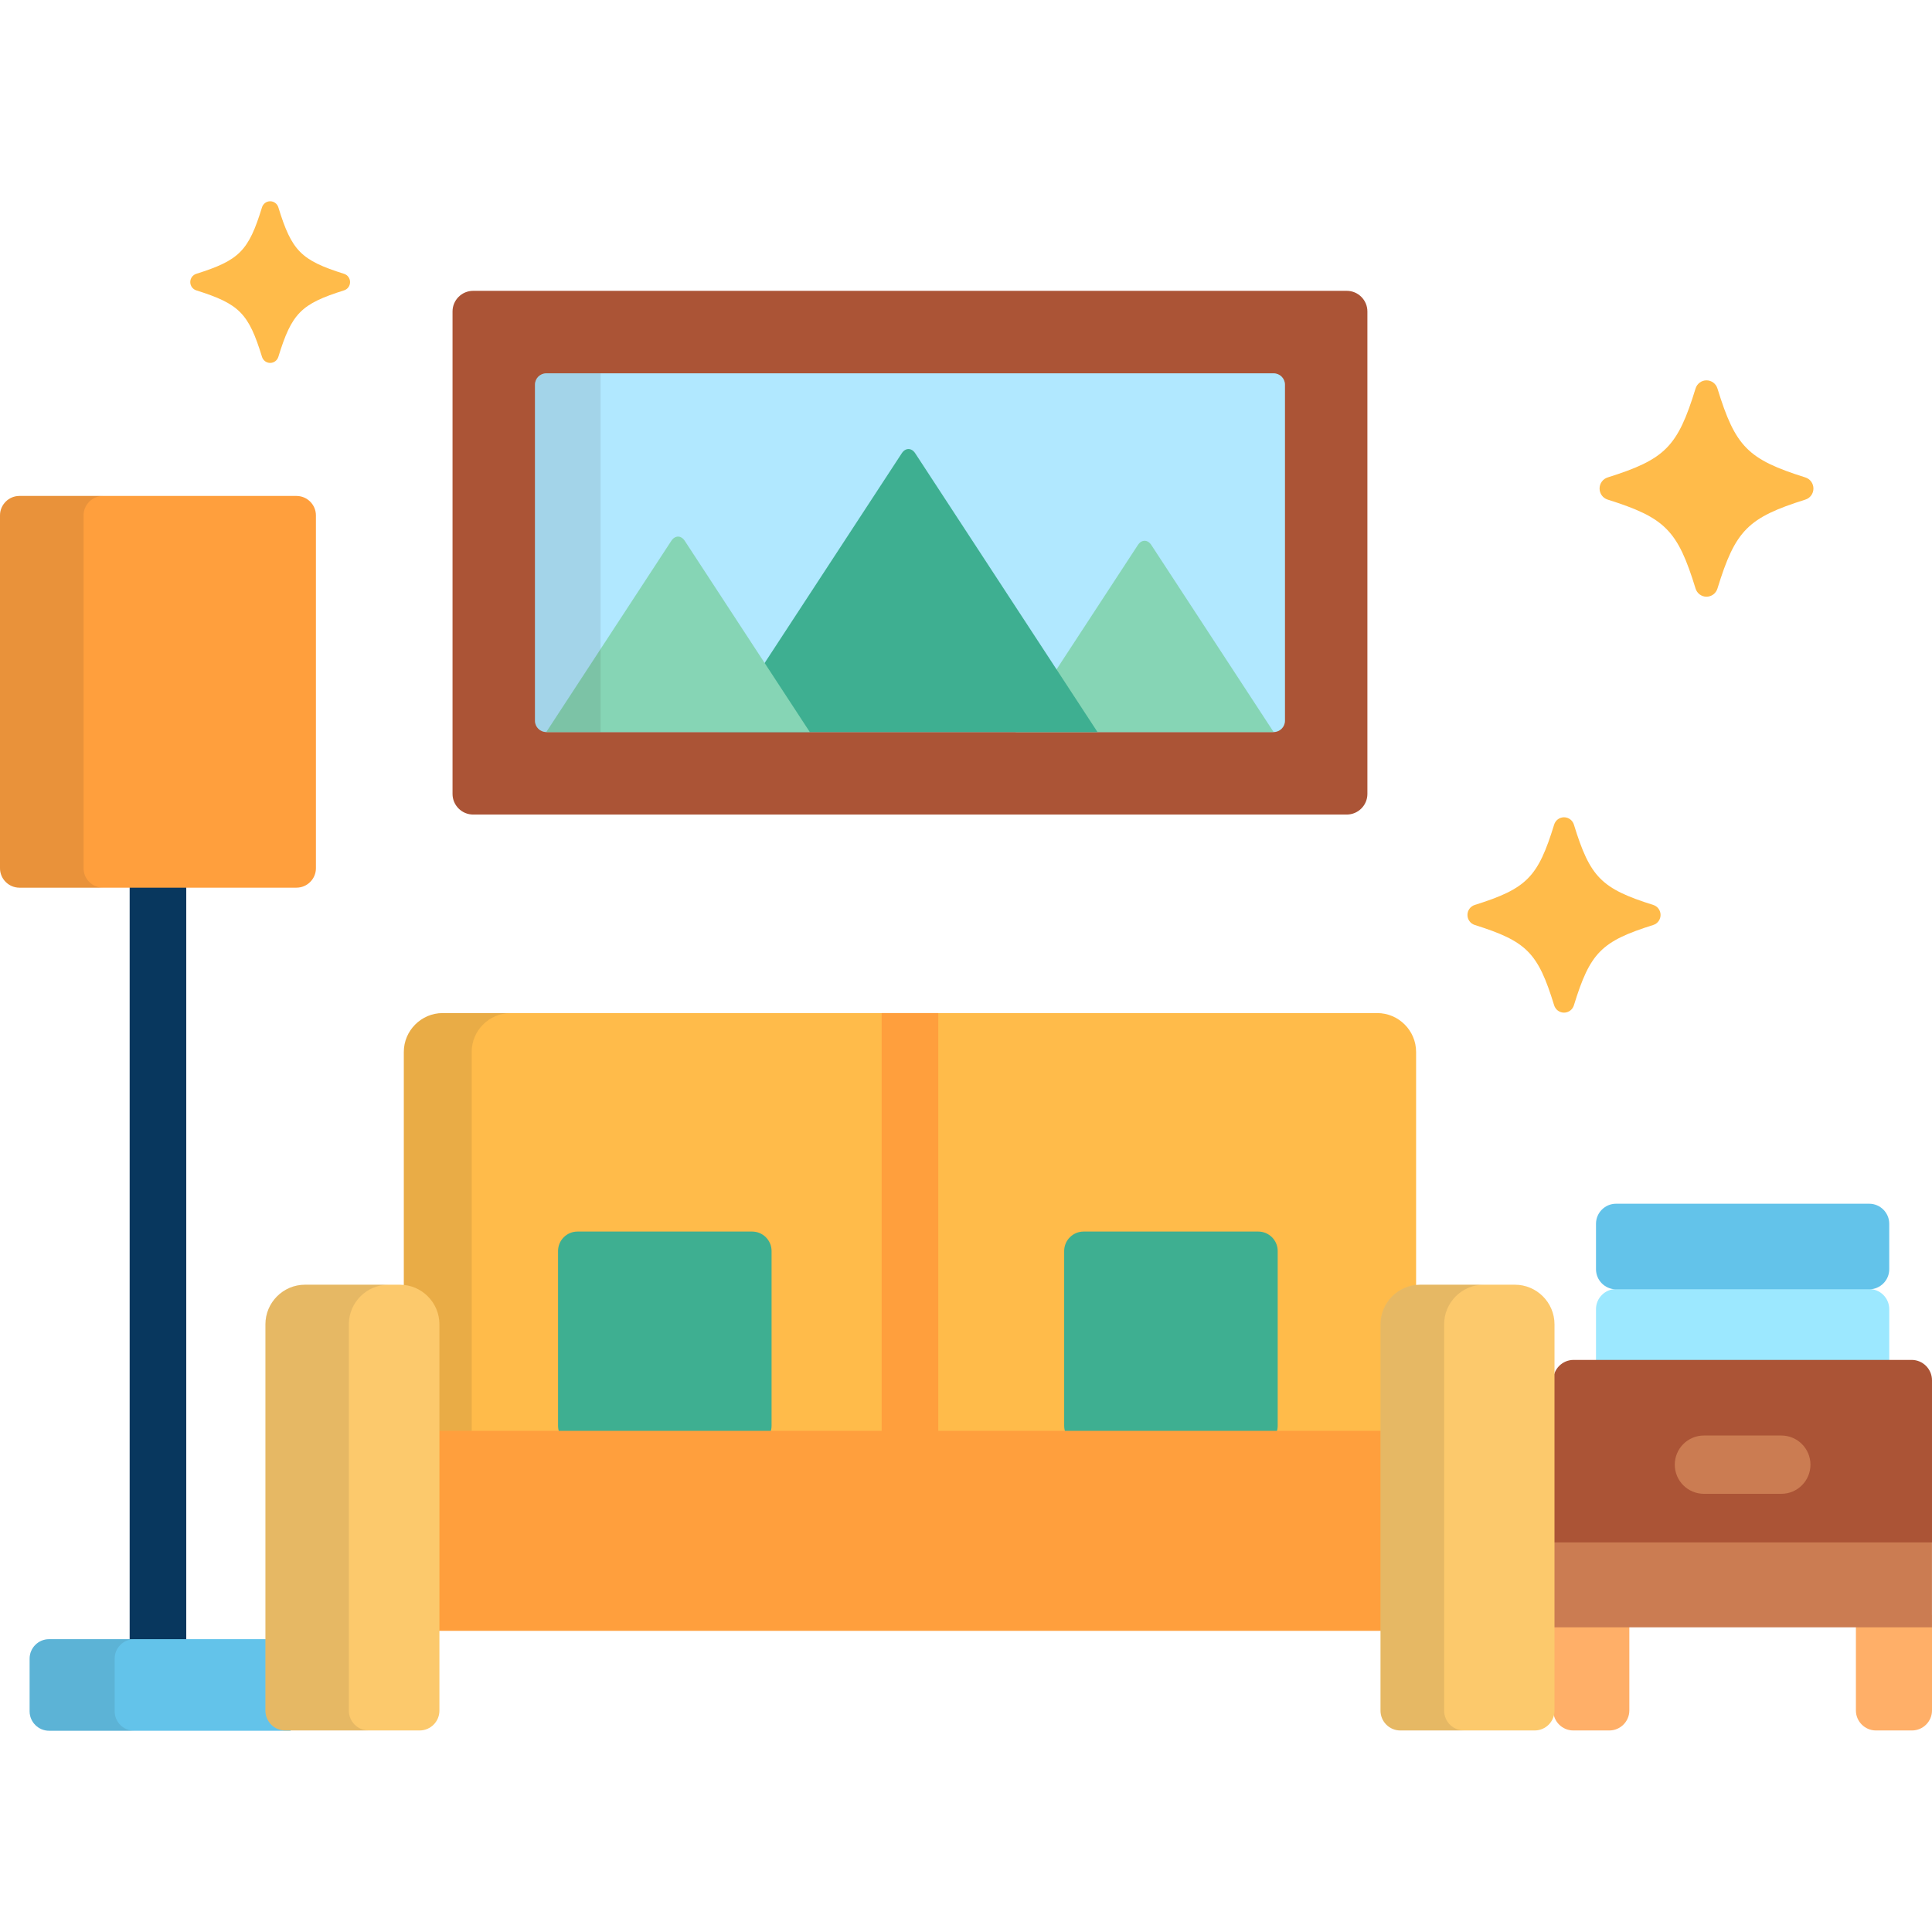
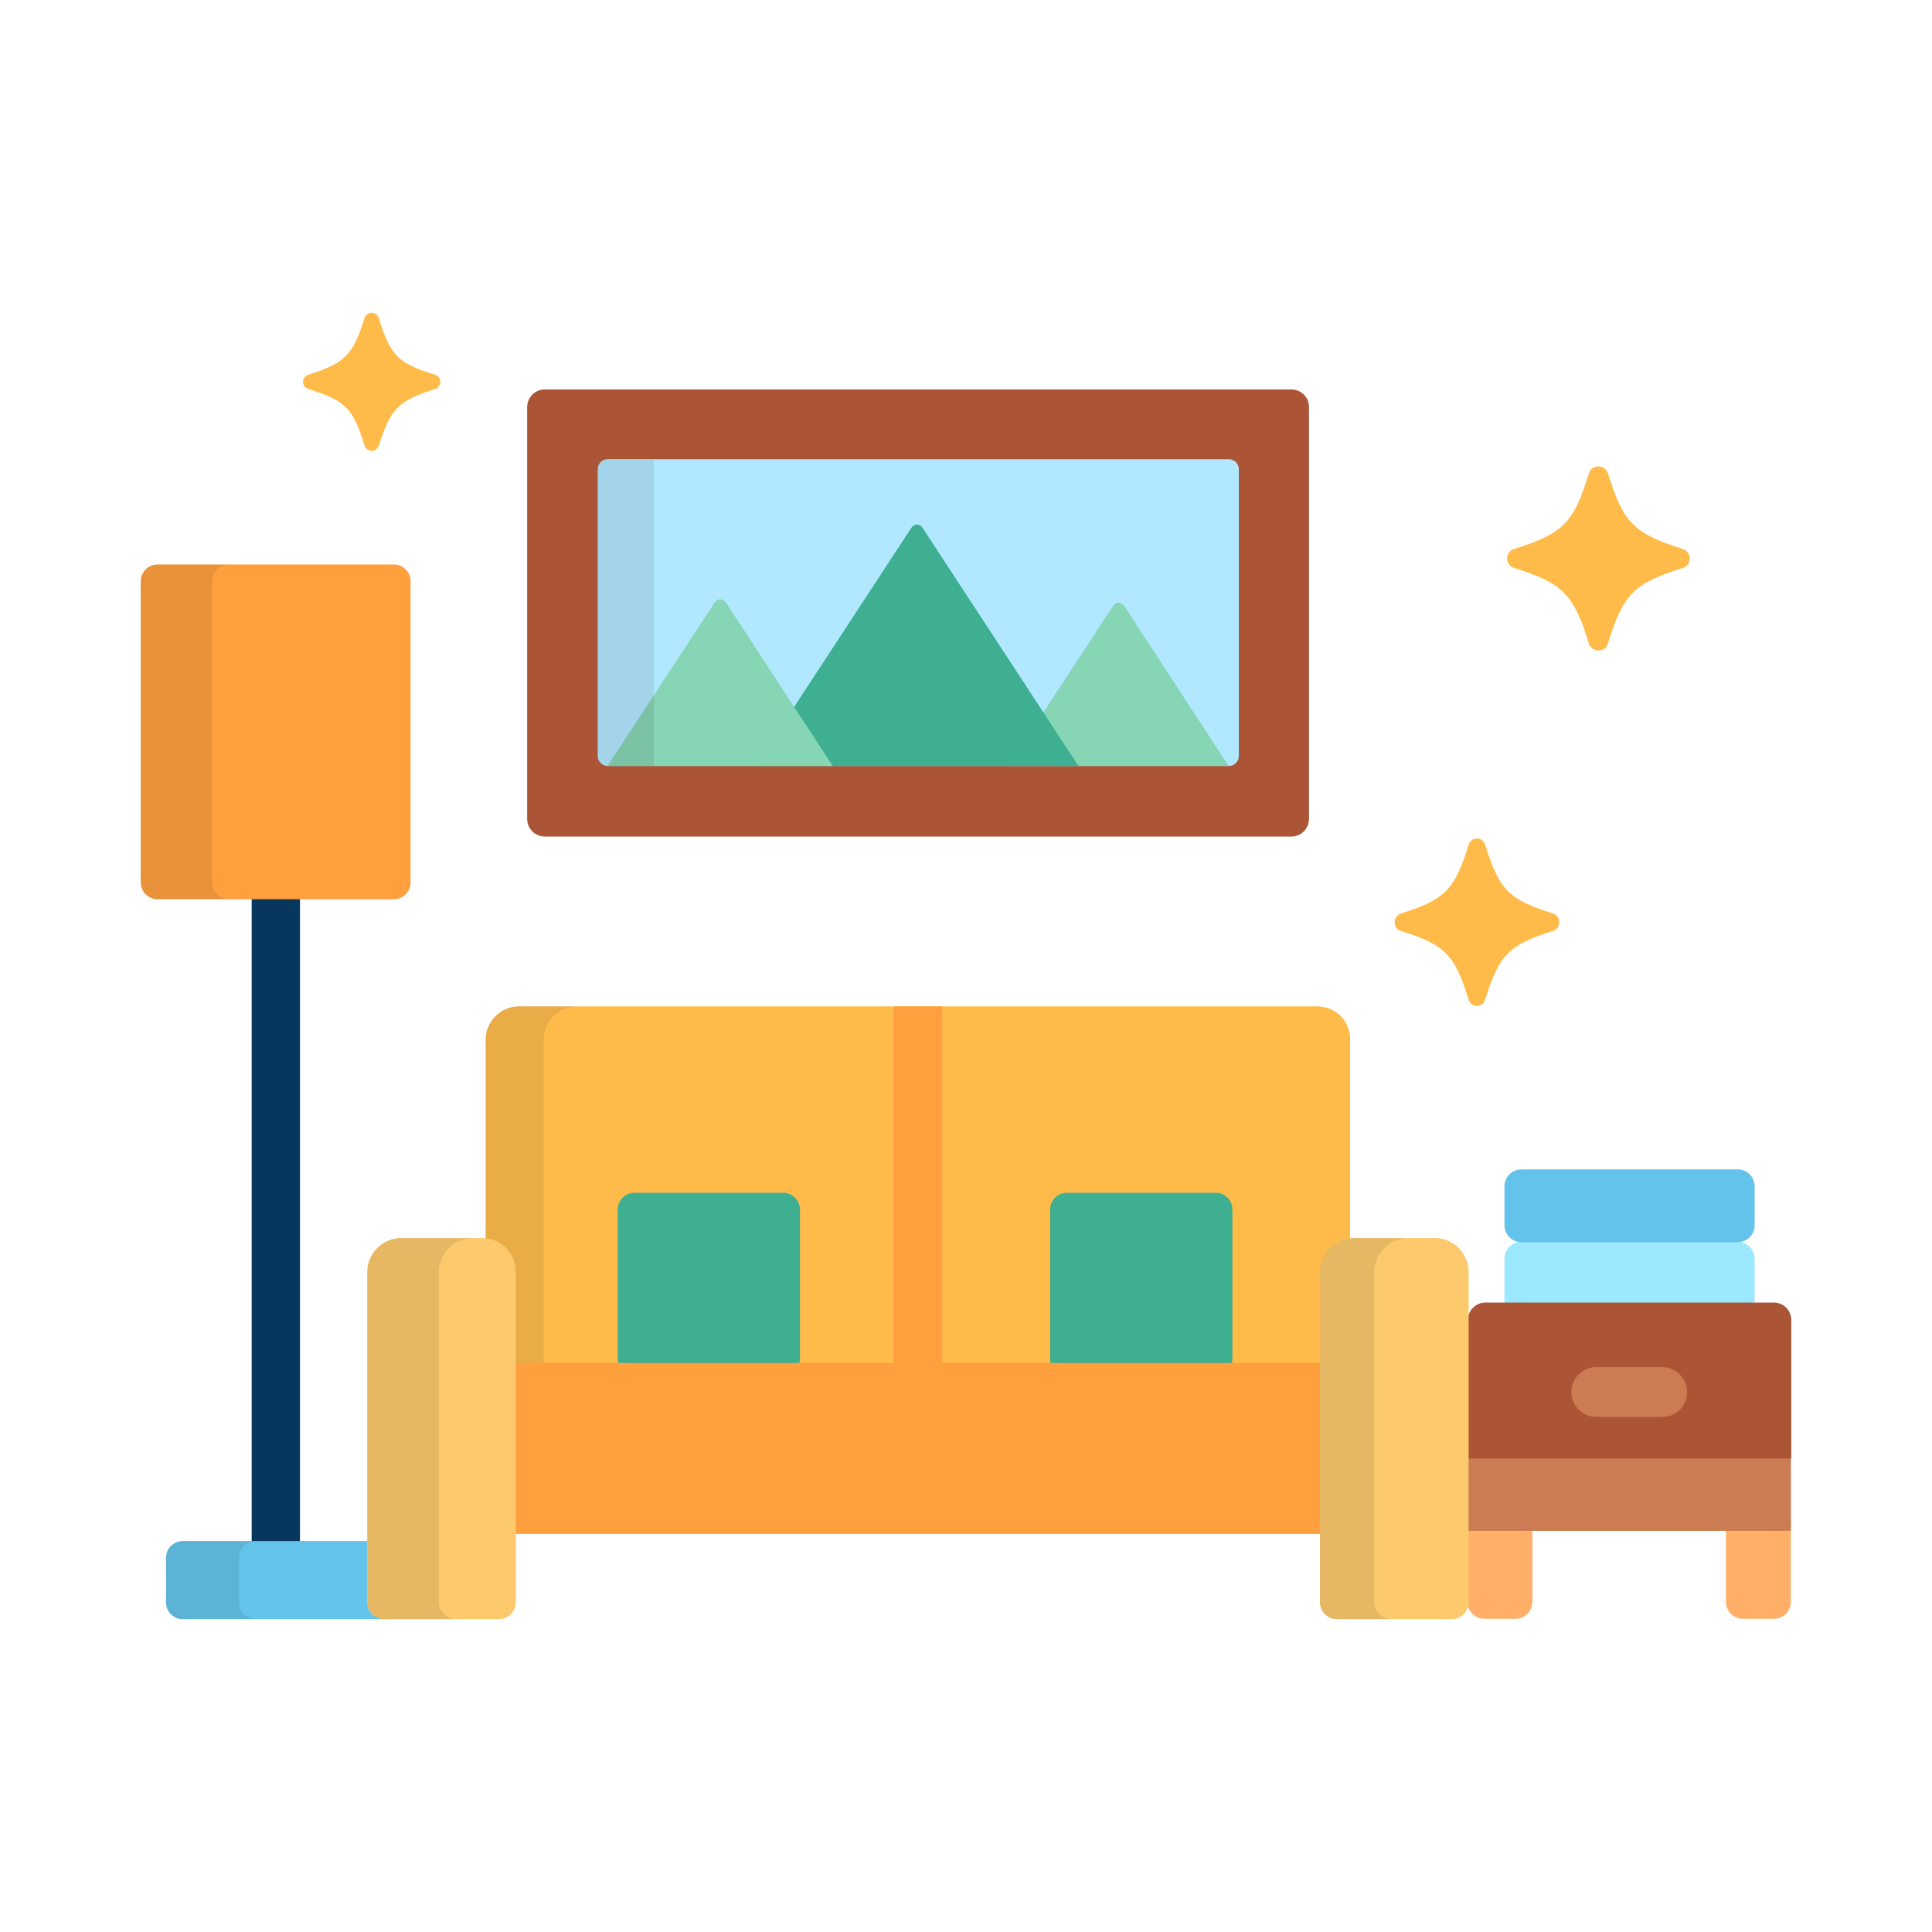
- <svg xmlns="http://www.w3.org/2000/svg" version="1.1" id="Capa_1" x="0px" y="0px" viewBox="0 0 512.001 512.001" style="enable-background:new 0 0 512.001 512.001;" xml:space="preserve">
-   <path style="fill:#9CE8FF;" d="M500.668,363.64v-16.718c0-2.918-2.388-5.306-5.305-5.306h-67.1c-2.918,0-5.305,2.388-5.305,5.306  v16.718H500.668z" />
+ <svg xmlns="http://www.w3.org/2000/svg" version="1.1" id="Capa_1" x="0px" y="0px" viewBox="0 0 512 512" style="enable-background:new 0 0 512 512;" xml:space="preserve">
+   <style type="text/css">
+ 	.st0{fill:#9CE8FF;}
+ 	.st1{fill:#FFAF68;}
+ 	.st2{fill:#CB7C52;}
+ 	.st3{fill:#AB5436;}
+ 	.st4{fill:#08375E;}
+ 	.st5{fill:#63C3EA;}
+ 	.st6{opacity:0.1;}
+ 	.st7{fill:#231F20;}
+ 	.st8{fill:#FF9F3D;}
+ 	.st9{opacity:0.1;fill:#231F20;enable-background:new    ;}
+ 	.st10{fill:#FFBB4A;}
+ 	.st11{fill:#3EAF91;}
+ 	.st12{fill:#FCC96C;}
+ 	.st13{fill:#B1E8FF;}
+ 	.st14{fill:#86D5B5;}
+ </style>
+   <path class="st0" d="M465,347.9v-14.3c0-2.5-2-4.5-4.5-4.5h-57.3c-2.5,0-4.5,2-4.5,4.5v14.3H465z" />
  <g>
-     <path style="fill:#FFAF68;" d="M411.625,428v25.286c0,2.918,2.388,5.306,5.306,5.306h9.556c2.918,0,5.305-2.388,5.305-5.306V428   H411.625z" />
-     <path style="fill:#FFAF68;" d="M491.834,453.286c0,2.918,2.387,5.306,5.305,5.306h9.557c2.917,0,5.305-2.388,5.305-5.306V428   h-20.166v25.286H491.834z" />
+     <path class="st1" d="M388.9,402.9v21.6c0,2.5,2,4.5,4.5,4.5h8.2c2.5,0,4.5-2,4.5-4.5v-21.6H388.9z" />
+     <path class="st1" d="M457.4,424.5c0,2.5,2,4.5,4.5,4.5h8.2c2.5,0,4.5-2,4.5-4.5v-21.6h-17.2L457.4,424.5L457.4,424.5z" />
  </g>
-   <rect x="411.62" y="405.36" style="fill:#CB7C52;" width="100.37" height="25.899" />
-   <path style="fill:#AB5436;" d="M506.603,360.389h-89.582c-2.968,0-5.397,2.429-5.397,5.399v42.961H512v-42.961  C512,362.817,509.572,360.389,506.603,360.389z" />
-   <path style="fill:#CB7C52;" d="M472.066,395.879H451.56c-4.267,0-7.725-3.458-7.725-7.725c0-4.268,3.458-7.725,7.725-7.725h20.506  c4.268,0,7.725,3.457,7.725,7.725C479.791,392.421,476.334,395.879,472.066,395.879z" />
-   <path style="fill:#08375E;" d="M49.361,437.732V221.416c0-4.143-3.357-7.5-7.5-7.5s-7.5,3.357-7.5,7.5v216.316H49.361z" />
-   <path style="fill:#63C3EA;" d="M77,434.398H13.001c-2.833,0-5.151,2.318-5.151,5.15v13.967c0,2.832,2.318,5.15,5.151,5.15H77  V434.398z" />
-   <g style="opacity:0.1;">
-     <path style="fill:#231F20;" d="M30.391,453.516v-13.967c0-2.832,2.317-5.15,5.15-5.15h-22.54c-2.833,0-5.151,2.318-5.151,5.15   v13.967c0,2.832,2.318,5.15,5.151,5.15h22.54C32.708,458.666,30.391,456.348,30.391,453.516z" />
+   <rect x="388.9" y="383.6" class="st2" width="85.7" height="22.1" />
+   <path class="st3" d="M470.1,345.2h-76.5c-2.5,0-4.6,2.1-4.6,4.6v36.7h85.7v-36.7C474.7,347.2,472.6,345.2,470.1,345.2z" />
+   <path class="st2" d="M440.6,375.5H423c-3.6,0-6.6-3-6.6-6.6c0-3.6,3-6.6,6.6-6.6h17.5c3.6,0,6.6,3,6.6,6.6  C447.2,372.5,444.2,375.5,440.6,375.5z" />
+   <path class="st4" d="M79.5,411.2V226.5c0-3.5-2.9-6.4-6.4-6.4c-3.5,0-6.4,2.9-6.4,6.4v184.8H79.5z" />
+   <path class="st5" d="M103.1,408.4H48.4c-2.4,0-4.4,2-4.4,4.4v11.9c0,2.4,2,4.4,4.4,4.4h54.7V408.4z" />
+   <g class="st6">
+     <path class="st7" d="M63.3,424.7v-11.9c0-2.4,2-4.4,4.4-4.4H48.4c-2.4,0-4.4,2-4.4,4.4v11.9c0,2.4,2,4.4,4.4,4.4h19.3   C65.3,429.1,63.3,427.1,63.3,424.7z" />
  </g>
-   <path style="fill:#FF9F3D;" d="M83.723,230.091c0,2.833-2.318,5.15-5.151,5.15H5.15c-2.832,0-5.15-2.317-5.15-5.15v-93.507  c0-2.834,2.318-5.151,5.15-5.151h73.421c2.833,0,5.151,2.317,5.151,5.151L83.723,230.091L83.723,230.091z" />
-   <path style="opacity:0.1;fill:#231F20;enable-background:new    ;" d="M22.148,230.091v-93.507c0-2.834,2.318-5.151,5.151-5.151  H5.15c-2.832,0-5.15,2.317-5.15,5.151v93.507c0,2.833,2.318,5.15,5.15,5.15H27.3C24.467,235.241,22.148,232.924,22.148,230.091z" />
-   <path style="fill:#FFBB4A;" d="M364.98,268.475H117.321c-5.666,0-10.302,4.636-10.302,10.302v104.222h268.262V278.776  C375.281,273.11,370.647,268.475,364.98,268.475z" />
-   <path style="opacity:0.1;fill:#231F20;enable-background:new    ;" d="M135.302,268.475h-17.981  c-5.666,0-10.302,4.636-10.302,10.302v104.222H125V278.776C125,273.11,129.636,268.475,135.302,268.475z" />
-   <rect x="233.65" y="268.48" style="fill:#FF9F3D;" width="15" height="114.52" />
+   <path class="st8" d="M108.8,233.9c0,2.4-2,4.4-4.4,4.4H41.7c-2.4,0-4.4-2-4.4-4.4V154c0-2.4,2-4.4,4.4-4.4h62.7c2.4,0,4.4,2,4.4,4.4  L108.8,233.9L108.8,233.9z" />
+   <path class="st9" d="M56.2,233.9V154c0-2.4,2-4.4,4.4-4.4H41.7c-2.4,0-4.4,2-4.4,4.4v79.9c0,2.4,2,4.4,4.4,4.4h18.9  C58.2,238.3,56.2,236.3,56.2,233.9z" />
+   <path class="st10" d="M349.1,266.7H137.5c-4.8,0-8.8,4-8.8,8.8v89h229.1v-89C357.9,270.6,353.9,266.7,349.1,266.7z" />
+   <path class="st9" d="M152.9,266.7h-15.4c-4.8,0-8.8,4-8.8,8.8v89h15.4v-89C144.1,270.6,148.1,266.7,152.9,266.7z" />
+   <rect x="236.9" y="266.7" class="st8" width="12.8" height="97.8" />
  <g>
-     <path style="fill:#3EAF91;" d="M204.474,377.847c0,2.833-2.317,5.151-5.15,5.151h-46.285c-2.833,0-5.15-2.318-5.15-5.151v-46.322   c0-2.832,2.317-5.15,5.15-5.15h46.285c2.833,0,5.15,2.318,5.15,5.15V377.847z" />
-     <path style="fill:#3EAF91;" d="M338.604,377.847c0,2.833-2.317,5.151-5.15,5.151h-46.285c-2.833,0-5.151-2.318-5.151-5.151v-46.322   c0-2.832,2.318-5.15,5.151-5.15h46.285c2.833,0,5.15,2.318,5.15,5.15V377.847z" />
+     <path class="st11" d="M212,360.1c0,2.4-2,4.4-4.4,4.4h-39.5c-2.4,0-4.4-2-4.4-4.4v-39.6c0-2.4,2-4.4,4.4-4.4h39.5   c2.4,0,4.4,2,4.4,4.4V360.1z" />
+     <path class="st11" d="M326.6,360.1c0,2.4-2,4.4-4.4,4.4h-39.5c-2.4,0-4.4-2-4.4-4.4v-39.6c0-2.4,2-4.4,4.4-4.4h39.5   c2.4,0,4.4,2,4.4,4.4V360.1z" />
  </g>
-   <rect x="107.02" y="379.19" style="fill:#FF9F3D;" width="268.26" height="53" />
-   <path style="fill:#FCC96C;" d="M105.971,340.463H80.822c-5.764,0-10.48,4.718-10.48,10.484v102.4c0,2.884,2.357,5.244,5.239,5.244  h35.629c2.882,0,5.24-2.36,5.24-5.244v-102.4C116.451,345.181,111.734,340.463,105.971,340.463z" />
-   <path style="opacity:0.1;fill:#231F20;enable-background:new    ;" d="M92.452,453.348v-102.4c0-5.767,4.715-10.484,10.479-10.484  H80.822c-5.764,0-10.48,4.718-10.48,10.484v102.4c0,2.884,2.357,5.244,5.239,5.244H97.69  C94.809,458.592,92.452,456.231,92.452,453.348z" />
-   <path style="fill:#FCC96C;" d="M401.478,340.463h-25.149c-5.764,0-10.479,4.718-10.479,10.484v102.4c0,2.884,2.358,5.244,5.24,5.244  h35.629c2.881,0,5.239-2.36,5.239-5.244v-102.4C411.958,345.181,407.242,340.463,401.478,340.463z" />
-   <path style="opacity:0.1;fill:#231F20;enable-background:new    ;" d="M382.713,453.348v-102.4c0-5.767,4.715-10.484,10.479-10.484  H376.33c-5.764,0-10.479,4.718-10.479,10.484v102.4c0,2.884,2.358,5.244,5.24,5.244h16.861  C385.07,458.592,382.713,456.231,382.713,453.348z" />
-   <path style="fill:#AB5436;" d="M356.914,77.074H125.387c-3.004,0-5.461,2.459-5.461,5.465V210.4c0,3.006,2.457,5.465,5.461,5.465  h231.527c3.004,0,5.461-2.459,5.461-5.465V82.539C362.375,79.533,359.918,77.074,356.914,77.074z" />
-   <path style="fill:#B1E8FF;" d="M144.768,194.006c-1.65,0-3-1.35-3-3v-89.074c0-1.65,1.35-3,3-3h192.766c1.65,0,3,1.35,3,3v89.074  c0,1.65-1.35,3-3,3H144.768z" />
+   <rect x="128.7" y="361.2" class="st8" width="229.1" height="45.3" />
+   <path class="st12" d="M127.8,328.1h-21.5c-4.9,0-9,4-9,9v87.5c0,2.5,2,4.5,4.5,4.5h30.4c2.5,0,4.5-2,4.5-4.5v-87.5  C136.8,332.2,132.8,328.1,127.8,328.1z" />
+   <path class="st9" d="M116.3,424.6v-87.5c0-4.9,4-9,9-9h-18.9c-4.9,0-9,4-9,9v87.5c0,2.5,2,4.5,4.5,4.5h18.9  C118.3,429,116.3,427,116.3,424.6z" />
+   <path class="st12" d="M380.3,328.1h-21.5c-4.9,0-9,4-9,9v87.5c0,2.5,2,4.5,4.5,4.5h30.4c2.5,0,4.5-2,4.5-4.5v-87.5  C389.2,332.2,385.2,328.1,380.3,328.1z" />
+   <path class="st9" d="M364.2,424.6v-87.5c0-4.9,4-9,9-9h-14.4c-4.9,0-9,4-9,9v87.5c0,2.5,2,4.5,4.5,4.5h14.4  C366.2,429,364.2,427,364.2,424.6z" />
+   <path class="st3" d="M342.2,103.2H144.4c-2.6,0-4.7,2.1-4.7,4.7V217c0,2.6,2.1,4.7,4.7,4.7h197.8c2.6,0,4.7-2.1,4.7-4.7V107.8  C346.9,105.3,344.8,103.2,342.2,103.2z" />
+   <path class="st13" d="M161,203c-1.4,0-2.6-1.2-2.6-2.6v-76.1c0-1.4,1.2-2.6,2.6-2.6h164.7c1.4,0,2.6,1.2,2.6,2.6v76.1  c0,1.4-1.2,2.6-2.6,2.6H161z" />
  <g>
-     <path style="fill:#FFBB4A;" d="M414.482,268.362c-1.203,0-2.264-0.789-2.617-1.95c-4.296-13.955-7.248-16.941-21.045-21.288   c-1.147-0.361-1.927-1.433-1.927-2.651c0-1.212,0.78-2.287,1.927-2.648c13.797-4.345,16.749-7.329,21.045-21.289   c0.354-1.157,1.414-1.949,2.617-1.949s2.262,0.792,2.62,1.949c4.298,13.96,7.243,16.944,21.041,21.289   c1.147,0.361,1.927,1.436,1.927,2.648c0,1.219-0.779,2.29-1.927,2.651c-13.798,4.347-16.743,7.333-21.041,21.288   C416.744,267.573,415.685,268.362,414.482,268.362z" />
-     <path style="fill:#FFBB4A;" d="M452.241,158.133c-1.331,0-2.505-0.873-2.897-2.16c-4.757-15.455-8.026-18.762-23.307-23.576   c-1.27-0.399-2.133-1.585-2.133-2.934c0-1.342,0.863-2.533,2.133-2.933c15.28-4.811,18.55-8.117,23.307-23.577   c0.392-1.282,1.565-2.158,2.897-2.158c1.334,0,2.505,0.876,2.901,2.158c4.762,15.46,8.025,18.766,23.305,23.577   c1.27,0.399,2.133,1.591,2.133,2.933c0,1.349-0.863,2.534-2.133,2.934c-15.279,4.814-18.543,8.121-23.305,23.576   C454.746,157.26,453.575,158.133,452.241,158.133z" />
-     <path style="fill:#FFBB4A;" d="M71.598,96.179c-0.995,0-1.872-0.653-2.166-1.613c-3.555-11.55-5.997-14.021-17.416-17.618   c-0.947-0.297-1.593-1.185-1.593-2.193c0-1.002,0.646-1.893,1.593-2.19c11.419-3.596,13.861-6.064,17.416-17.618   c0.294-0.957,1.171-1.611,2.166-1.611s1.871,0.654,2.168,1.611c3.557,11.554,5.995,14.022,17.412,17.618   c0.949,0.298,1.593,1.188,1.593,2.19c0,1.009-0.644,1.896-1.593,2.193c-11.417,3.598-13.855,6.068-17.412,17.618   C73.469,95.525,72.593,96.179,71.598,96.179z" />
+     <path class="st10" d="M391.4,266.6c-1,0-1.9-0.7-2.2-1.7c-3.7-11.9-6.2-14.5-18-18.2c-1-0.3-1.6-1.2-1.6-2.3c0-1,0.7-2,1.6-2.3   c11.8-3.7,14.3-6.3,18-18.2c0.3-1,1.2-1.7,2.2-1.7c1,0,1.9,0.7,2.2,1.7c3.7,11.9,6.2,14.5,18,18.2c1,0.3,1.6,1.2,1.6,2.3   c0,1-0.7,2-1.6,2.3c-11.8,3.7-14.3,6.3-18,18.2C393.3,265.9,392.4,266.6,391.4,266.6z" />
+     <path class="st10" d="M423.6,172.4c-1.1,0-2.1-0.7-2.5-1.8c-4.1-13.2-6.9-16-19.9-20.1c-1.1-0.3-1.8-1.4-1.8-2.5   c0-1.1,0.7-2.2,1.8-2.5c13.1-4.1,15.8-6.9,19.9-20.1c0.3-1.1,1.3-1.8,2.5-1.8c1.1,0,2.1,0.7,2.5,1.8c4.1,13.2,6.9,16,19.9,20.1   c1.1,0.3,1.8,1.4,1.8,2.5c0,1.2-0.7,2.2-1.8,2.5c-13.1,4.1-15.8,6.9-19.9,20.1C425.8,171.7,424.8,172.4,423.6,172.4z" />
+     <path class="st10" d="M98.5,119.5c-0.8,0-1.6-0.6-1.9-1.4c-3-9.9-5.1-12-14.9-15c-0.8-0.3-1.4-1-1.4-1.9c0-0.9,0.6-1.6,1.4-1.9   c9.8-3.1,11.8-5.2,14.9-15c0.3-0.8,1-1.4,1.9-1.4c0.8,0,1.6,0.6,1.9,1.4c3,9.9,5.1,12,14.9,15c0.8,0.3,1.4,1,1.4,1.9   c0,0.9-0.6,1.6-1.4,1.9c-9.8,3.1-11.8,5.2-14.9,15C100.1,118.9,99.3,119.5,98.5,119.5z" />
  </g>
-   <path style="fill:#86D5B5;" d="M301.551,144.434l-32.414,49.572h68.395l-32.416-49.572  C304.136,142.936,302.53,142.936,301.551,144.434z" />
-   <path style="fill:#3EAF91;" d="M238.977,120.124l-48.313,73.882h100.19l-48.312-73.882  C241.561,118.625,239.957,118.625,238.977,120.124z" />
-   <path style="fill:#86D5B5;" d="M177.907,143.329l-33.14,50.677h69.842l-33.138-50.677  C180.491,141.83,178.888,141.83,177.907,143.329z" />
-   <path style="opacity:0.1;fill:#231F20;enable-background:new    ;" d="M144.768,98.932c-1.65,0-3,1.35-3,3v89.074c0,1.65,1.35,3,3,3  h14.396V98.932H144.768z" />
-   <path style="fill:#63C3EA;" d="M500.668,336.374c0,2.918-2.388,5.307-5.305,5.307h-67.1c-2.918,0-5.305-2.389-5.305-5.307v-12.068  c0-2.919,2.387-5.306,5.305-5.306h67.1c2.917,0,5.305,2.387,5.305,5.306V336.374z" />
-   <g>
- </g>
-   <g>
- </g>
-   <g>
- </g>
-   <g>
- </g>
-   <g>
- </g>
-   <g>
- </g>
-   <g>
- </g>
-   <g>
- </g>
-   <g>
- </g>
-   <g>
- </g>
-   <g>
- </g>
-   <g>
- </g>
-   <g>
- </g>
-   <g>
- </g>
-   <g>
- </g>
+   <path class="st14" d="M294.9,160.7L267.2,203h58.4L298,160.7C297.1,159.4,295.7,159.4,294.9,160.7z" />
+   <path class="st11" d="M241.5,139.9L200.2,203h85.6l-41.3-63.1C243.7,138.7,242.3,138.7,241.5,139.9z" />
+   <path class="st14" d="M189.3,159.8L161,203h59.7l-28.3-43.3C191.5,158.5,190.1,158.5,189.3,159.8z" />
+   <path class="st9" d="M161,121.8c-1.4,0-2.6,1.2-2.6,2.6v76.1c0,1.4,1.2,2.6,2.6,2.6h12.3v-81.2H161z" />
+   <path class="st5" d="M465,324.7c0,2.5-2,4.5-4.5,4.5h-57.3c-2.5,0-4.5-2-4.5-4.5v-10.3c0-2.5,2-4.5,4.5-4.5h57.3  c2.5,0,4.5,2,4.5,4.5V324.7z" />
</svg>
